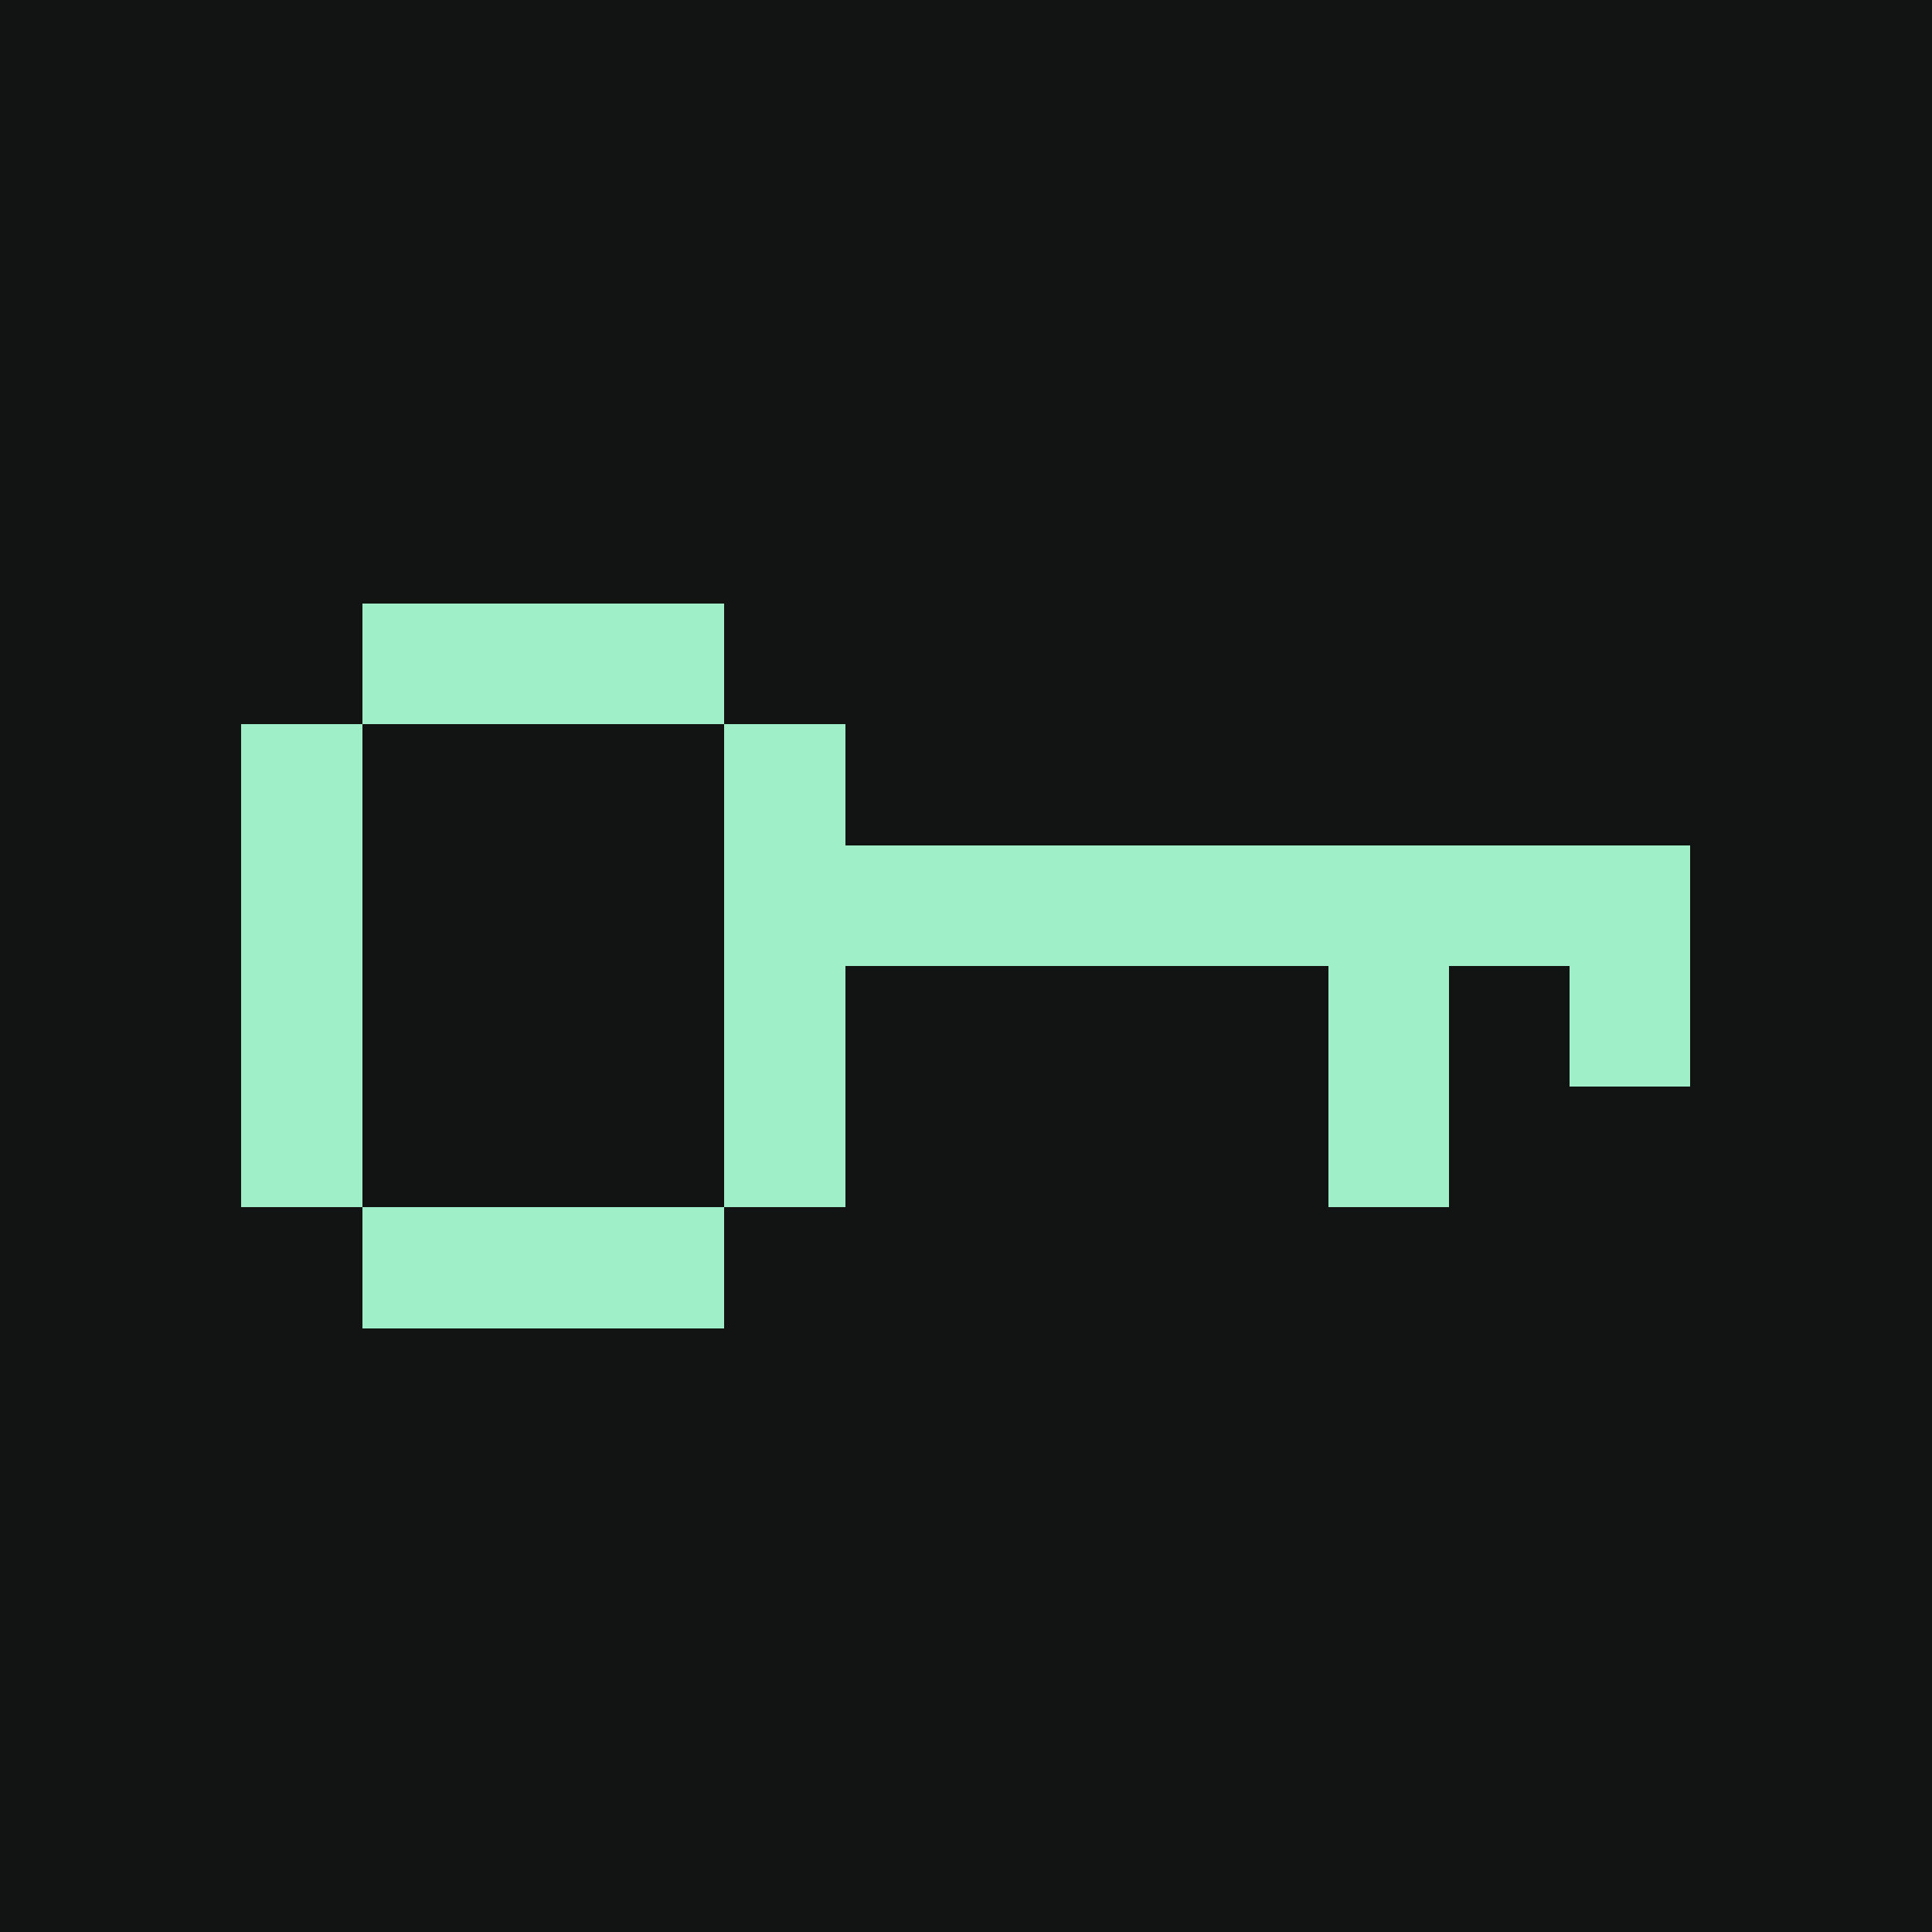
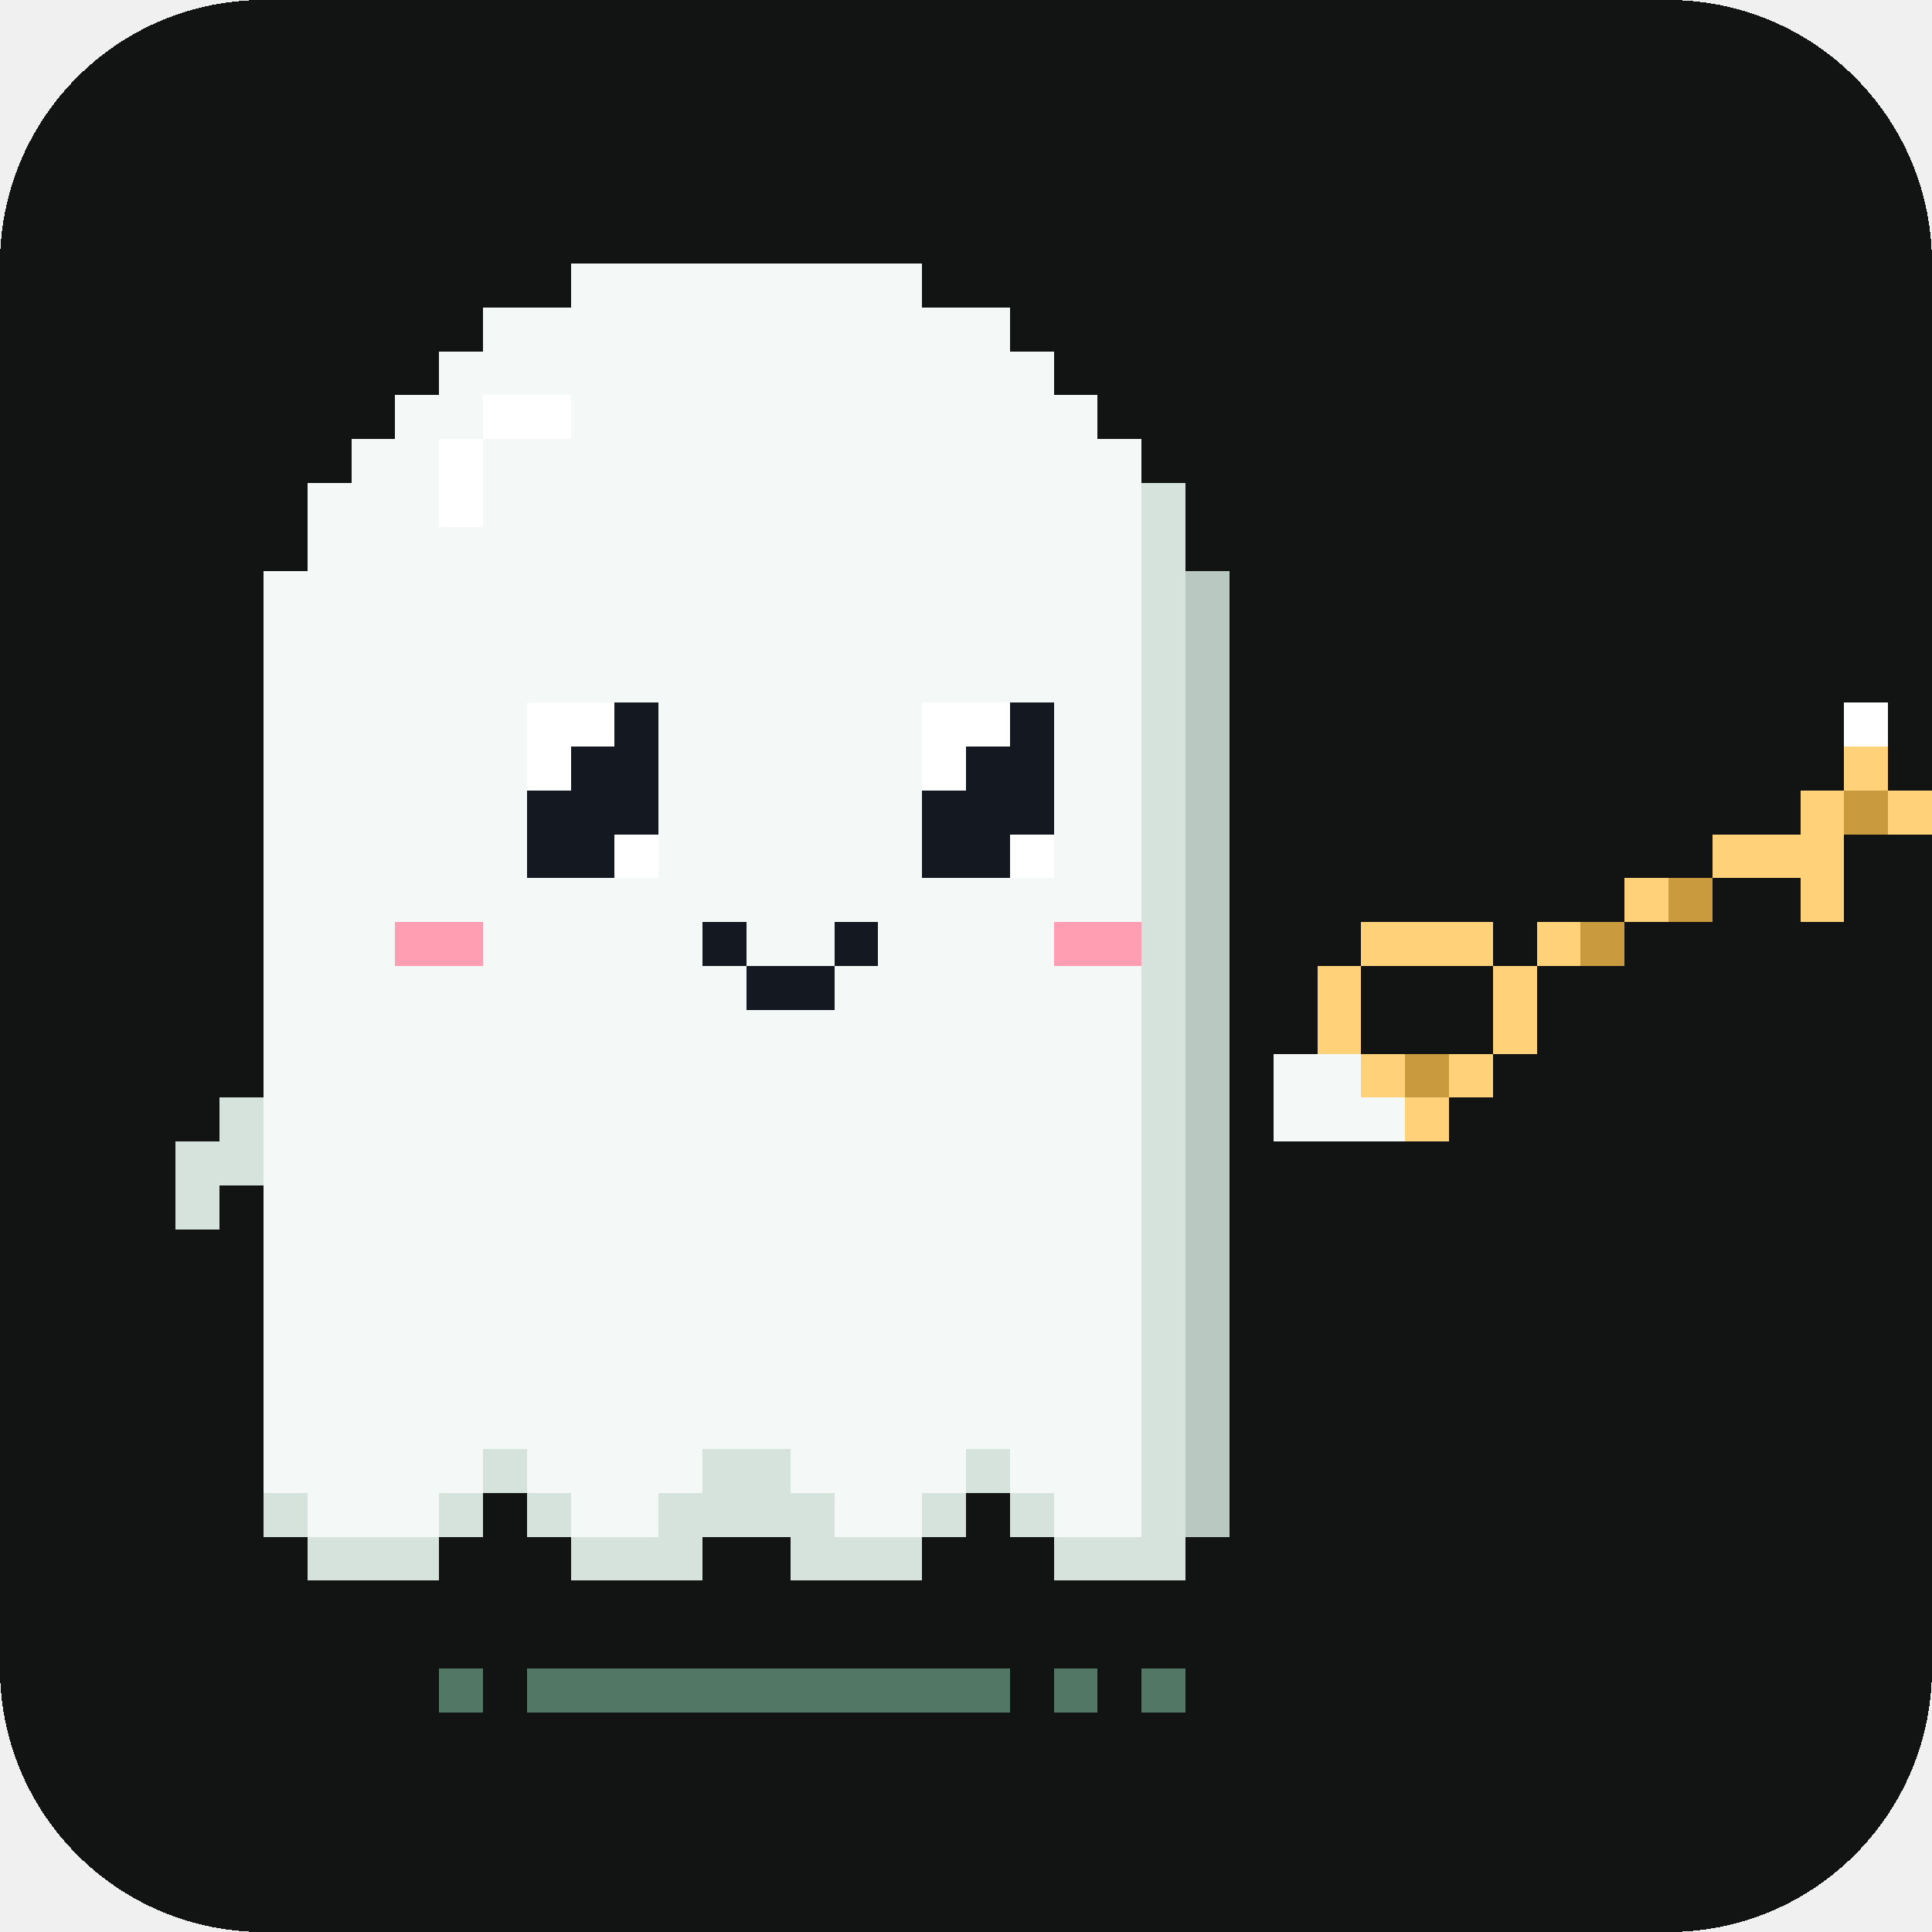
- <svg xmlns="http://www.w3.org/2000/svg" viewBox="0 0 16 16" shape-rendering="crispEdges">
-   <rect width="16" height="16" fill="#121413" />
-   <path transform="translate(2 4)" fill="#9ff0c8" d="M1 1h3v1H1zM0 2h1v4H0zM4 2h1v4H4zM1 6h3v1H1zM5 3h7v1H5zM9 4h1v2H9zM11 4h1v1h-1z" />
+ <svg xmlns="http://www.w3.org/2000/svg" viewBox="0 0 44 44" shape-rendering="crispEdges">
+   <rect width="44" height="44" rx="6" fill="#121413" />
+   <g transform="translate(0 4)">
+     <path fill="#f4f8f6" d="M13 2h8v1h-8zM11 3h12v1h-12zM10 4h14v1h-14zM9 5h2v1h-2zM13 5h12v1h-12zM8 6h2v1h-2zM11 6h15v1h-15zM7 7h3v1h-3zM11 7h15v1h-15zM7 8h19v1h-19zM6 9h20v1h-20zM6 10h20v1h-20zM6 11h20v1h-20zM6 12h6v1h-6zM15 12h6v1h-6zM24 12h2v1h-2zM6 13h6v1h-6zM15 13h6v1h-6zM24 13h2v1h-2zM6 14h6v1h-6zM15 14h6v1h-6zM24 14h2v1h-2zM6 15h6v1h-6zM15 15h6v1h-6zM24 15h2v1h-2zM6 16h20v1h-20zM6 17h3v1h-3zM11 17h5v1h-5zM17 17h2v1h-2zM20 17h4v1h-4zM6 18h11v1h-11zM19 18h7v1h-7zM6 19h20v1h-20zM6 20h20v1h-20zM29 20h2v1h-2zM6 21h20v1h-20zM29 21h3v1h-3zM6 22h20v1h-20zM6 23h20v1h-20zM6 24h20v1h-20zM6 25h20v1h-20zM6 26h20v1h-20zM6 27h20v1h-20zM6 28h20v1h-20zM6 29h5v1h-5zM12 29h4v1h-4zM18 29h4v1h-4zM23 29h3v1h-3zM7 30h3v1h-3zM13 30h2v1h-2zM19 30h2v1h-2zM24 30h2v1h-2z" />
+     <path fill="#d6e2dc" d="M26 7h1v1h-1zM26 8h1v1h-1zM26 9h1v1h-1zM26 10h1v1h-1zM26 11h1v1h-1zM26 12h1v1h-1zM26 13h1v1h-1zM26 14h1v1h-1zM26 15h1v1h-1zM26 16h1v1h-1zM26 17h1v1h-1zM26 18h1v1h-1zM26 19h1v1h-1zM26 20h1v1h-1zM5 21h1v1h-1zM26 21h1v1h-1zM4 22h2v1h-2zM26 22h1v1h-1zM4 23h1v1h-1zM26 23h1v1h-1zM26 24h1v1h-1zM26 25h1v1h-1zM26 26h1v1h-1zM26 27h1v1h-1zM26 28h1v1h-1zM11 29h1v1h-1zM16 29h2v1h-2zM22 29h1v1h-1zM26 29h1v1h-1zM6 30h1v1h-1zM10 30h1v1h-1zM12 30h1v1h-1zM15 30h4v1h-4zM21 30h1v1h-1zM23 30h1v1h-1zM26 30h1v1h-1zM7 31h3v1h-3zM13 31h3v1h-3zM18 31h3v1h-3zM24 31h3v1h-3z" />
+     <path fill="#b9c9c1" d="M27 9h1v1h-1zM27 10h1v1h-1zM27 11h1v1h-1zM27 12h1v1h-1zM27 13h1v1h-1zM27 14h1v1h-1zM27 15h1v1h-1zM27 16h1v1h-1zM27 17h1v1h-1zM27 18h1v1h-1zM27 19h1v1h-1zM27 20h1v1h-1zM27 21h1v1h-1zM27 22h1v1h-1zM27 23h1v1h-1zM27 24h1v1h-1zM27 25h1v1h-1zM27 26h1v1h-1zM27 27h1v1h-1zM27 28h1v1h-1zM27 29h1v1h-1zM27 30h1v1h-1z" />
+     <path fill="#141821" d="M14 12h1v1h-1zM23 12h1v1h-1zM13 13h2v1h-2zM22 13h2v1h-2zM12 14h3v1h-3zM21 14h3v1h-3zM12 15h2v1h-2zM21 15h2v1h-2zM16 17h1v1h-1zM19 17h1v1h-1zM17 18h2v1h-2z" />
+     <path fill="#ffffff" d="M11 5h2v1h-2zM10 6h1v1h-1zM10 7h1v1h-1zM12 12h2v1h-2zM21 12h2v1h-2zM42 12h1v1h-1zM12 13h1v1h-1zM21 13h1v1h-1zM14 15h1v1h-1zM23 15h1v1h-1z" />
+     <path fill="#ff9db2" d="M9 17h2v1h-2zM24 17h2v1h-2z" />
+     <path fill="#ffd27a" d="M42 13h1v1h-1zM41 14h1v1h-1zM43 14h1v1h-1zM39 15h3v1h-3zM37 16h1v1h-1zM41 16h1v1h-1zM31 17h3v1h-3zM35 17h1v1h-1zM30 18h1v1h-1zM34 18h1v1h-1zM30 19h1v1h-1zM34 19h1v1h-1zM31 20h1v1h-1zM33 20h1v1h-1zM32 21h1v1h-1z" />
+     <path fill="#c99a3e" d="M42 14h1v1h-1zM38 16h1v1h-1zM36 17h1v1h-1zM32 20h1v1h-1z" />
+     <path fill="#9ff0c8" opacity=".45" d="M10 34h1v1h-1zM12 34h11v1h-11zM24 34h1v1h-1zM26 34h1v1h-1z" />
+   </g>
</svg>
